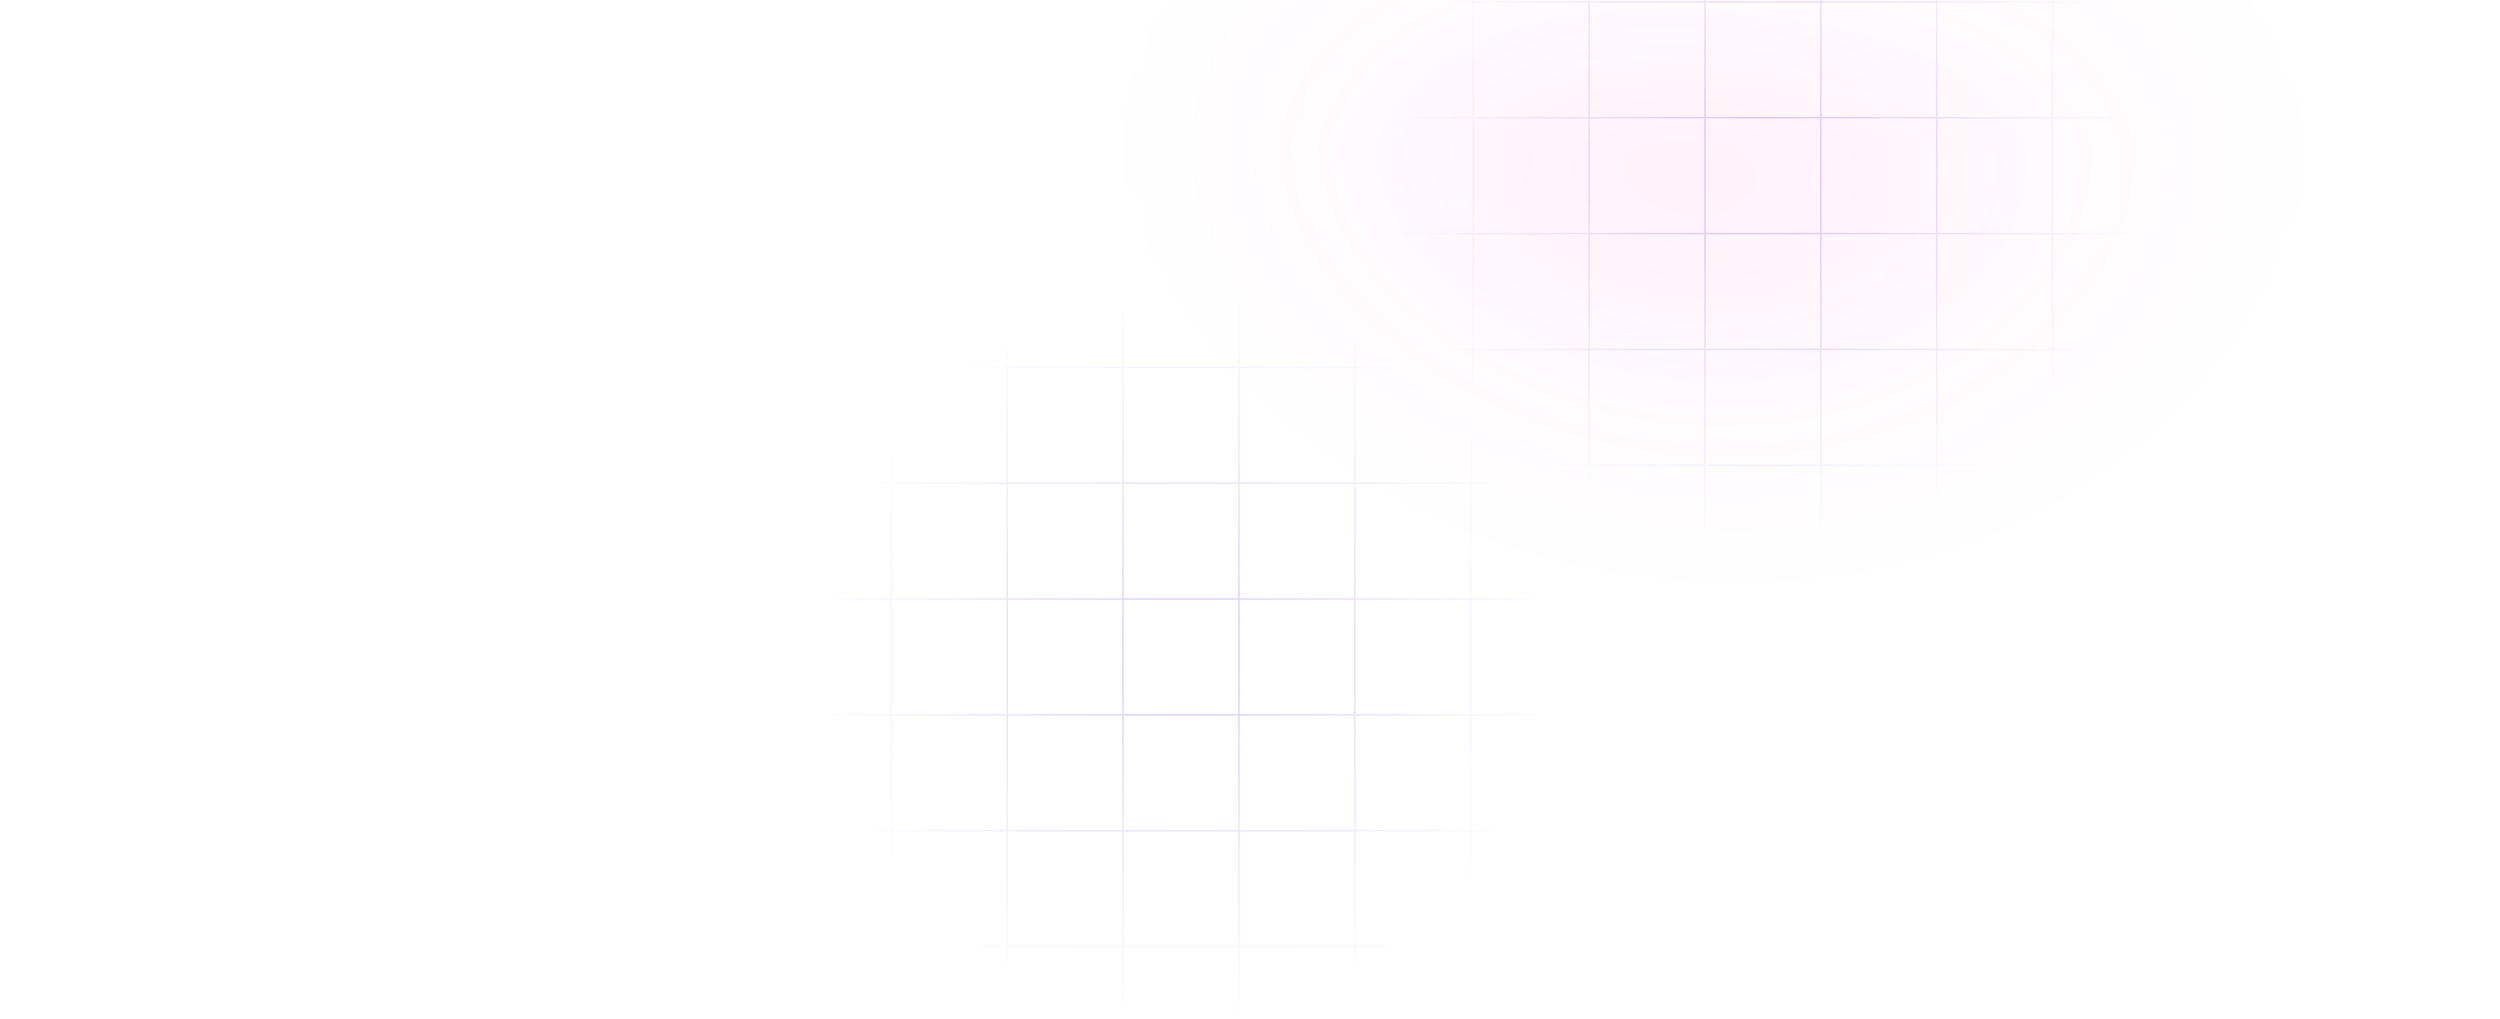
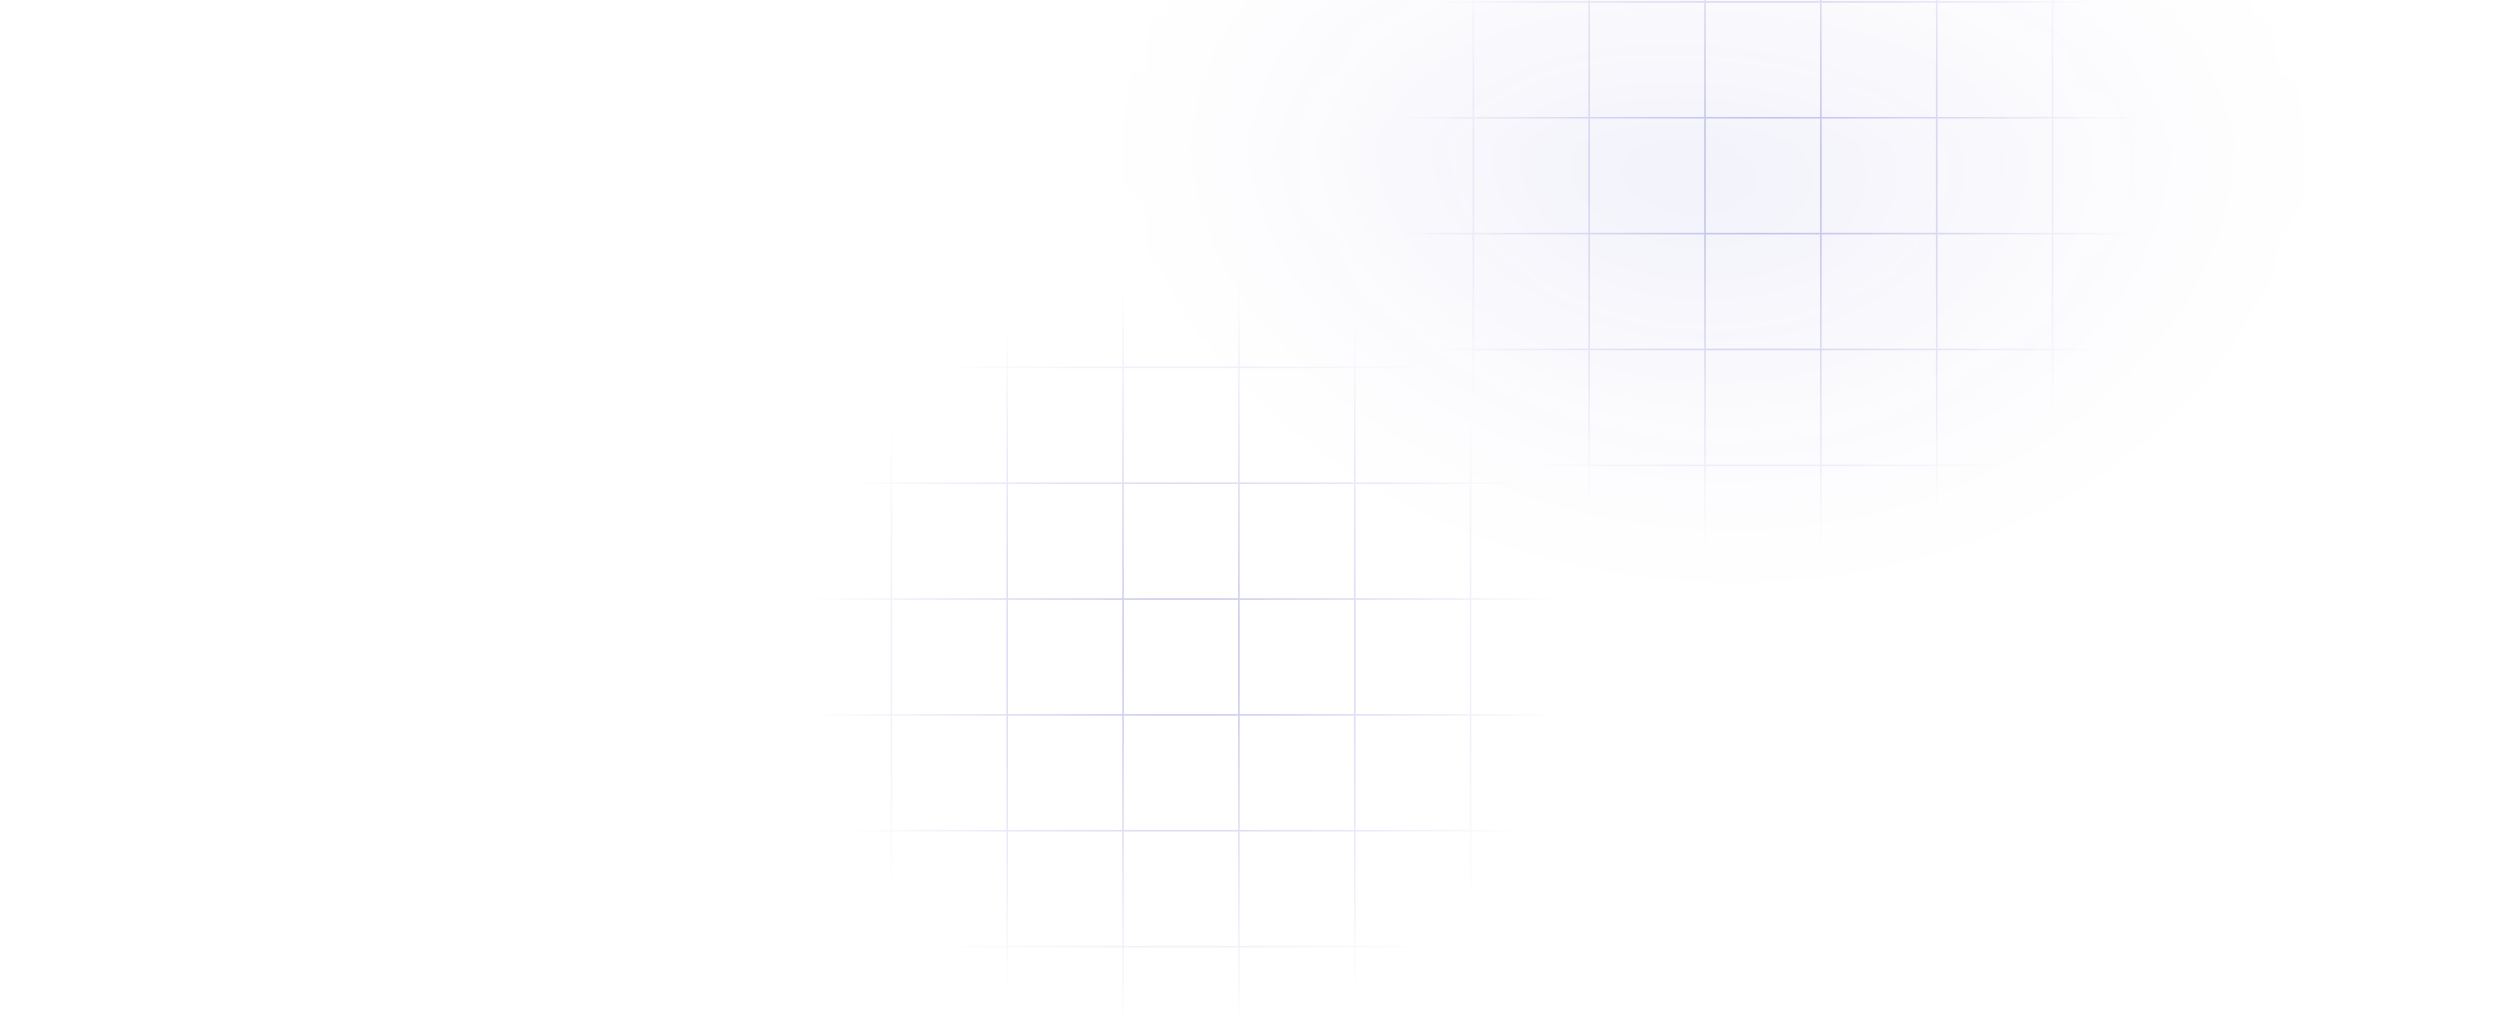
<svg xmlns="http://www.w3.org/2000/svg" fill="none" viewBox="0 147.552 1589.484 647.448" style="max-height: 500px" width="1589.484" height="647.448">
  <mask height="795" width="1572" y="0" x="0" maskUnits="userSpaceOnUse" style="mask-type:alpha" id="mask0_340_660">
-     <rect fill="#D9D9D9" height="795" width="1572" />
+     <rect fill="#2927b9" height="795" width="1572" />
  </mask>
  <g mask="url(#mask0_340_660)">
    <path fill="url(#paint0_radial_340_660)" d="M862.574 -54.912V0.955L808.953 0.955L808.953 1.955L862.574 1.955V74.609H808.953L808.953 75.609H862.574V148.264H808.953L808.953 149.264H862.574V221.918H808.953L808.953 222.918H862.574V295.572H808.953L808.953 296.572H862.574V369.227H808.953L808.953 370.227H862.574V442.881H808.953L808.953 443.881H862.574V516.535H808.953L808.953 517.535H862.574V573.404H863.574V517.535H936.23V573.404H937.23V517.535H1009.88V573.404H1010.88V517.535H1083.53V573.404H1084.53V517.535L1157.19 517.535V573.404H1158.19V517.535H1230.85V573.404H1231.85V517.535H1304.5V573.404H1305.5V517.535H1378.15V573.404H1379.15V517.535H1437.27V516.535H1379.15V443.881H1437.27V442.881H1379.15V370.227H1437.27V369.227H1379.15V296.572H1437.27V295.572H1379.15V222.918H1437.27V221.918H1379.15V149.264H1437.27V148.264H1379.15V75.609H1437.27V74.609H1379.15V1.955L1437.27 1.955V0.955L1379.15 0.955V-54.912H1378.15V0.955H1305.5V-54.912H1304.5V0.955L1231.85 0.955V-54.912H1230.85V0.955L1158.19 0.955V-54.912H1157.19V0.955L1084.53 0.955V-54.912H1083.53V0.955L1010.88 0.955V-54.912H1009.88V0.955L937.23 0.955V-54.912H936.23V0.955H863.574V-54.912H862.574ZM1378.15 516.535V443.881H1305.5V516.535H1378.15ZM1304.5 516.535V443.881H1231.85V516.535H1304.5ZM1230.85 516.535V443.881H1158.19V516.535H1230.85ZM1157.19 516.535V443.881H1084.53V516.535L1157.19 516.535ZM1083.53 516.535V443.881H1010.88V516.535H1083.53ZM1009.88 516.535V443.881H937.23V516.535H1009.88ZM936.23 516.535V443.881H863.574V516.535H936.23ZM936.23 442.881H863.574V370.227H936.23V442.881ZM1009.88 442.881H937.23V370.227H1009.88V442.881ZM1083.53 442.881H1010.88V370.227H1083.53V442.881ZM1157.19 442.881H1084.53V370.227H1157.19V442.881ZM1230.85 442.881H1158.19V370.227H1230.85V442.881ZM1304.5 442.881H1231.85V370.227H1304.5V442.881ZM1378.15 442.881H1305.5V370.227H1378.15V442.881ZM1378.15 369.227V296.572H1305.5V369.227H1378.15ZM1304.5 369.227V296.572H1231.85V369.227H1304.5ZM1230.85 369.227V296.572H1158.19V369.227H1230.85ZM1157.19 369.227V296.572H1084.53V369.227H1157.19ZM1083.53 369.227V296.572H1010.88V369.227H1083.53ZM1009.88 369.227V296.572H937.23V369.227H1009.88ZM936.23 369.227V296.572H863.574V369.227H936.23ZM936.23 295.572H863.574V222.918H936.23V295.572ZM1009.88 295.572H937.23V222.918H1009.88V295.572ZM1083.53 295.572H1010.88V222.918H1083.53V295.572ZM1157.19 295.572H1084.53V222.918H1157.19V295.572ZM1230.85 295.572H1158.19V222.918H1230.85V295.572ZM1304.5 295.572H1231.85V222.918H1304.5V295.572ZM1378.15 295.572H1305.5V222.918H1378.15V295.572ZM1378.15 221.918V149.264H1305.5V221.918H1378.15ZM1304.5 221.918V149.264L1231.85 149.264V221.918H1304.5ZM1230.85 221.918V149.264H1158.19V221.918H1230.85ZM1157.19 221.918V149.264H1084.53V221.918H1157.19ZM1083.53 221.918V149.264H1010.88V221.918H1083.53ZM1009.88 221.918V149.264L937.23 149.264V221.918H1009.88ZM936.23 221.918V149.264H863.574V221.918H936.23ZM936.23 148.264H863.574V75.609H936.23V148.264ZM1009.88 148.264L937.23 148.264V75.609L1009.88 75.609V148.264ZM1083.53 148.264H1010.88V75.609H1083.53V148.264ZM1157.19 148.264H1084.53V75.609H1157.19V148.264ZM1230.85 148.264H1158.19V75.609H1230.85V148.264ZM1304.5 148.264L1231.85 148.264V75.609L1304.5 75.609V148.264ZM1378.15 148.264H1305.5V75.609H1378.15V148.264ZM1378.15 74.609V1.955H1305.5V74.609H1378.15ZM1304.5 74.609V1.955L1231.85 1.955V74.609L1304.5 74.609ZM1230.85 74.609V1.955L1158.19 1.955V74.609H1230.85ZM1157.19 74.609V1.955L1084.53 1.955V74.609H1157.19ZM1083.53 74.609V1.955L1010.88 1.955V74.609H1083.53ZM1009.88 74.609V1.955L937.23 1.955V74.609L1009.88 74.609ZM936.23 74.609V1.955H863.574V74.609H936.23Z" clip-rule="evenodd" fill-rule="evenodd" />
    <path fill="url(#paint1_radial_340_660)" d="M492.574 251.088V306.955L438.953 306.955L438.953 307.955L492.574 307.955V380.609H438.953L438.953 381.609H492.574V454.264H438.953L438.953 455.264H492.574V527.918H438.953L438.953 528.918H492.574V601.572H438.953L438.953 602.572H492.574V675.227H438.953L438.953 676.227H492.574V748.881H438.953L438.953 749.881H492.574V822.535H438.953L438.953 823.535H492.574V879.404H493.574V823.535H566.23V879.404H567.23V823.535H639.878V879.404H640.878V823.535H713.535V879.404H714.535V823.535L787.191 823.535V879.404H788.191V823.535H860.847V879.404H861.847V823.535H934.496V879.404H935.496V823.535H1008.15V879.404H1009.15V823.535H1067.27V822.535H1009.15V749.881H1067.27V748.881H1009.15V676.227H1067.27V675.227H1009.15V602.572H1067.27V601.572H1009.15V528.918H1067.27V527.918H1009.15V455.264H1067.27V454.264H1009.15V381.609H1067.27V380.609H1009.15V307.955L1067.27 307.955V306.955L1009.15 306.955V251.088H1008.15V306.955H935.496V251.088H934.496V306.955L861.847 306.955V251.088H860.847V306.955L788.191 306.955V251.088H787.191V306.955L714.535 306.955V251.088H713.535V306.955L640.878 306.955V251.088H639.878V306.955L567.23 306.955V251.088H566.23V306.955H493.574V251.088H492.574ZM1008.15 822.535V749.881H935.496V822.535H1008.15ZM934.496 822.535V749.881H861.847V822.535H934.496ZM860.847 822.535V749.881H788.191V822.535H860.847ZM787.191 822.535V749.881H714.535V822.535L787.191 822.535ZM713.535 822.535V749.881H640.878V822.535H713.535ZM639.878 822.535V749.881H567.23V822.535H639.878ZM566.23 822.535V749.881H493.574V822.535H566.23ZM566.23 748.881H493.574V676.227H566.23V748.881ZM639.878 748.881H567.23V676.227H639.878V748.881ZM713.535 748.881H640.878V676.227H713.535V748.881ZM787.191 748.881H714.535V676.227H787.191V748.881ZM860.847 748.881H788.191V676.227H860.847V748.881ZM934.496 748.881H861.847V676.227H934.496V748.881ZM1008.15 748.881H935.496V676.227H1008.15V748.881ZM1008.15 675.227V602.572H935.496V675.227H1008.15ZM934.496 675.227V602.572H861.847V675.227H934.496ZM860.847 675.227V602.572H788.191V675.227H860.847ZM787.191 675.227V602.572H714.535V675.227H787.191ZM713.535 675.227V602.572H640.878V675.227H713.535ZM639.878 675.227V602.572H567.23V675.227H639.878ZM566.23 675.227V602.572H493.574V675.227H566.23ZM566.23 601.572H493.574V528.918H566.23V601.572ZM639.878 601.572H567.23V528.918H639.878V601.572ZM713.535 601.572H640.878V528.918H713.535V601.572ZM787.191 601.572H714.535V528.918H787.191V601.572ZM860.847 601.572H788.191V528.918H860.847V601.572ZM934.496 601.572H861.847V528.918H934.496V601.572ZM1008.15 601.572H935.496V528.918H1008.15V601.572ZM1008.15 527.918V455.264H935.496V527.918H1008.15ZM934.496 527.918V455.264L861.847 455.264V527.918H934.496ZM860.847 527.918V455.264H788.191V527.918H860.847ZM787.191 527.918V455.264H714.535V527.918H787.191ZM713.535 527.918V455.264H640.878V527.918H713.535ZM639.878 527.918V455.264L567.23 455.264V527.918H639.878ZM566.23 527.918V455.264H493.574V527.918H566.23ZM566.23 454.264H493.574V381.609H566.23V454.264ZM639.878 454.264L567.23 454.264V381.609L639.878 381.609V454.264ZM713.535 454.264H640.878V381.609H713.535V454.264ZM787.191 454.264H714.535V381.609H787.191V454.264ZM860.847 454.264H788.191V381.609H860.847V454.264ZM934.496 454.264L861.847 454.264V381.609L934.496 381.609V454.264ZM1008.15 454.264H935.496V381.609H1008.15V454.264ZM1008.15 380.609V307.955H935.496V380.609H1008.15ZM934.496 380.609V307.955L861.847 307.955V380.609L934.496 380.609ZM860.847 380.609V307.955L788.191 307.955V380.609H860.847ZM787.191 380.609V307.955L714.535 307.955V380.609H787.191ZM713.535 380.609V307.955L640.878 307.955V380.609H713.535ZM639.878 380.609V307.955L567.23 307.955V380.609L639.878 380.609ZM566.23 380.609V307.955H493.574V380.609H566.23Z" clip-rule="evenodd" fill-rule="evenodd" />
    <g filter="url(#filter0_f_340_660)" opacity="0.4">
      <ellipse fill-opacity="0.23" fill="url(#paint2_linear_340_660)" transform="rotate(-157.304 1097.67 90.2204)" ry="262.262" rx="278.006" cy="90.22" cx="1097.67" />
    </g>
    <g filter="url(#filter1_f_340_660)" opacity="0.4">
-       <ellipse fill="#8244FF" transform="rotate(46.3553 645.778 -170.165)" ry="211.851" rx="362.917" cy="-170.165" cx="645.778" />
+       <ellipse fill="#2927b9" transform="rotate(46.3553 645.778 -170.165)" ry="211.851" rx="362.917" cy="-170.165" cx="645.778" />
    </g>
  </g>
  <defs>
    <filter color-interpolation-filters="sRGB" filterUnits="userSpaceOnUse" height="917.463" width="939.586" y="-368.511" x="627.875" id="filter0_f_340_660">
      <feFlood result="BackgroundImageFix" flood-opacity="0" />
      <feBlend result="shape" in2="BackgroundImageFix" in="SourceGraphic" mode="normal" />
      <feGaussianBlur result="effect1_foregroundBlur_340_660" stdDeviation="97" />
    </filter>
    <filter color-interpolation-filters="sRGB" filterUnits="userSpaceOnUse" height="1209.27" width="1195.42" y="-774.799" x="48.07" id="filter1_f_340_660">
      <feFlood result="BackgroundImageFix" flood-opacity="0" />
      <feBlend result="shape" in2="BackgroundImageFix" in="SourceGraphic" mode="normal" />
      <feGaussianBlur result="effect1_foregroundBlur_340_660" stdDeviation="152" />
    </filter>
    <radialGradient gradientTransform="translate(1123.11 259.246) rotate(90) scale(238.243)" gradientUnits="userSpaceOnUse" r="1" cy="0" cx="0" id="paint0_radial_340_660">
-       <stop stop-opacity="0.29" stop-color="#8244FF" />
-       <stop stop-opacity="0" stop-color="#8244FF" offset="1" />
+       <stop stop-opacity="0.29" stop-color="#2927b9" />
+       <stop stop-opacity="0" stop-color="#2927b9" offset="1" />
    </radialGradient>
    <radialGradient gradientTransform="translate(753.111 565.246) rotate(90) scale(238.243)" gradientUnits="userSpaceOnUse" r="1" cy="0" cx="0" id="paint1_radial_340_660">
-       <stop stop-opacity="0.29" stop-color="#8244FF" />
-       <stop stop-opacity="0" stop-color="#8244FF" offset="1" />
+       <stop stop-opacity="0.29" stop-color="#2927b9" />
+       <stop stop-opacity="0" stop-color="#2927b9" offset="1" />
    </radialGradient>
    <linearGradient gradientUnits="userSpaceOnUse" y2="384.088" x2="1240.56" y1="-139.487" x1="1356.37" id="paint2_linear_340_660">
-       <stop stop-color="#F926AE" />
-       <stop stop-color="#F926AE" offset="0.219" />
-       <stop stop-opacity="0" stop-color="#F926AE" offset="1" />
+       <stop stop-color="#2927b9" />
+       <stop stop-color="#2927b9" offset="0.219" />
+       <stop stop-opacity="0" stop-color="#2927b9" offset="1" />
    </linearGradient>
  </defs>
</svg>
